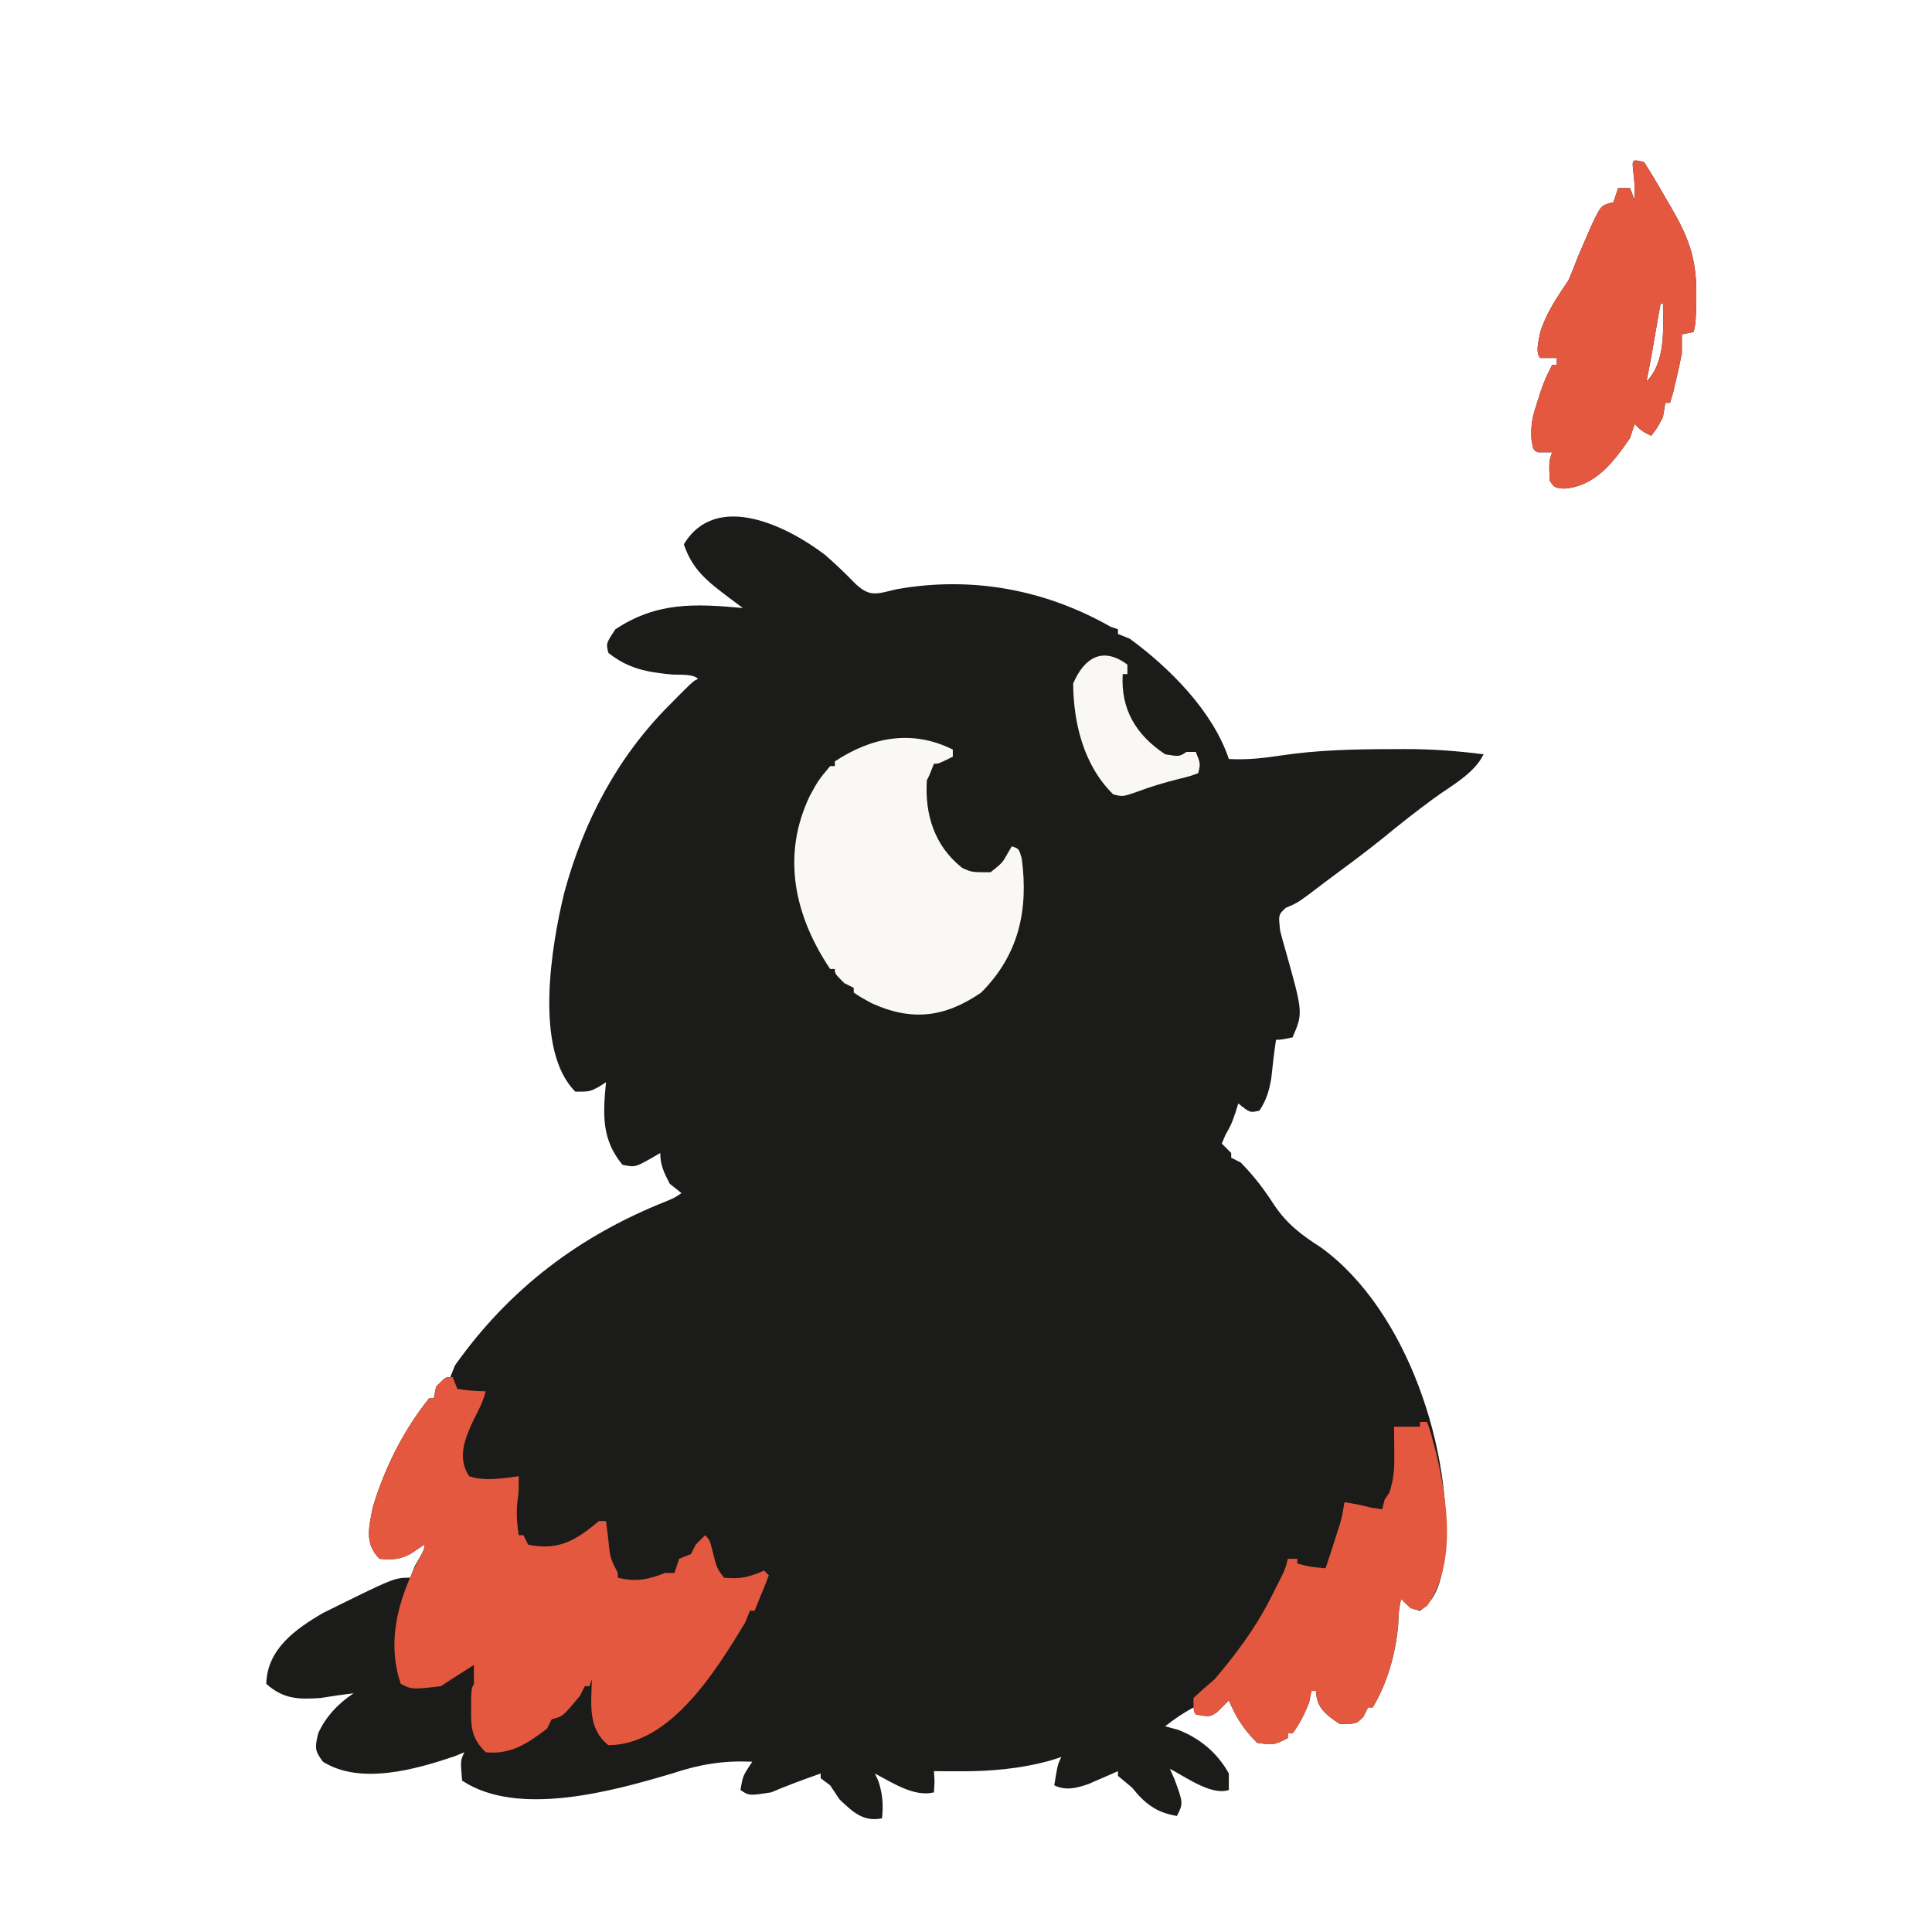
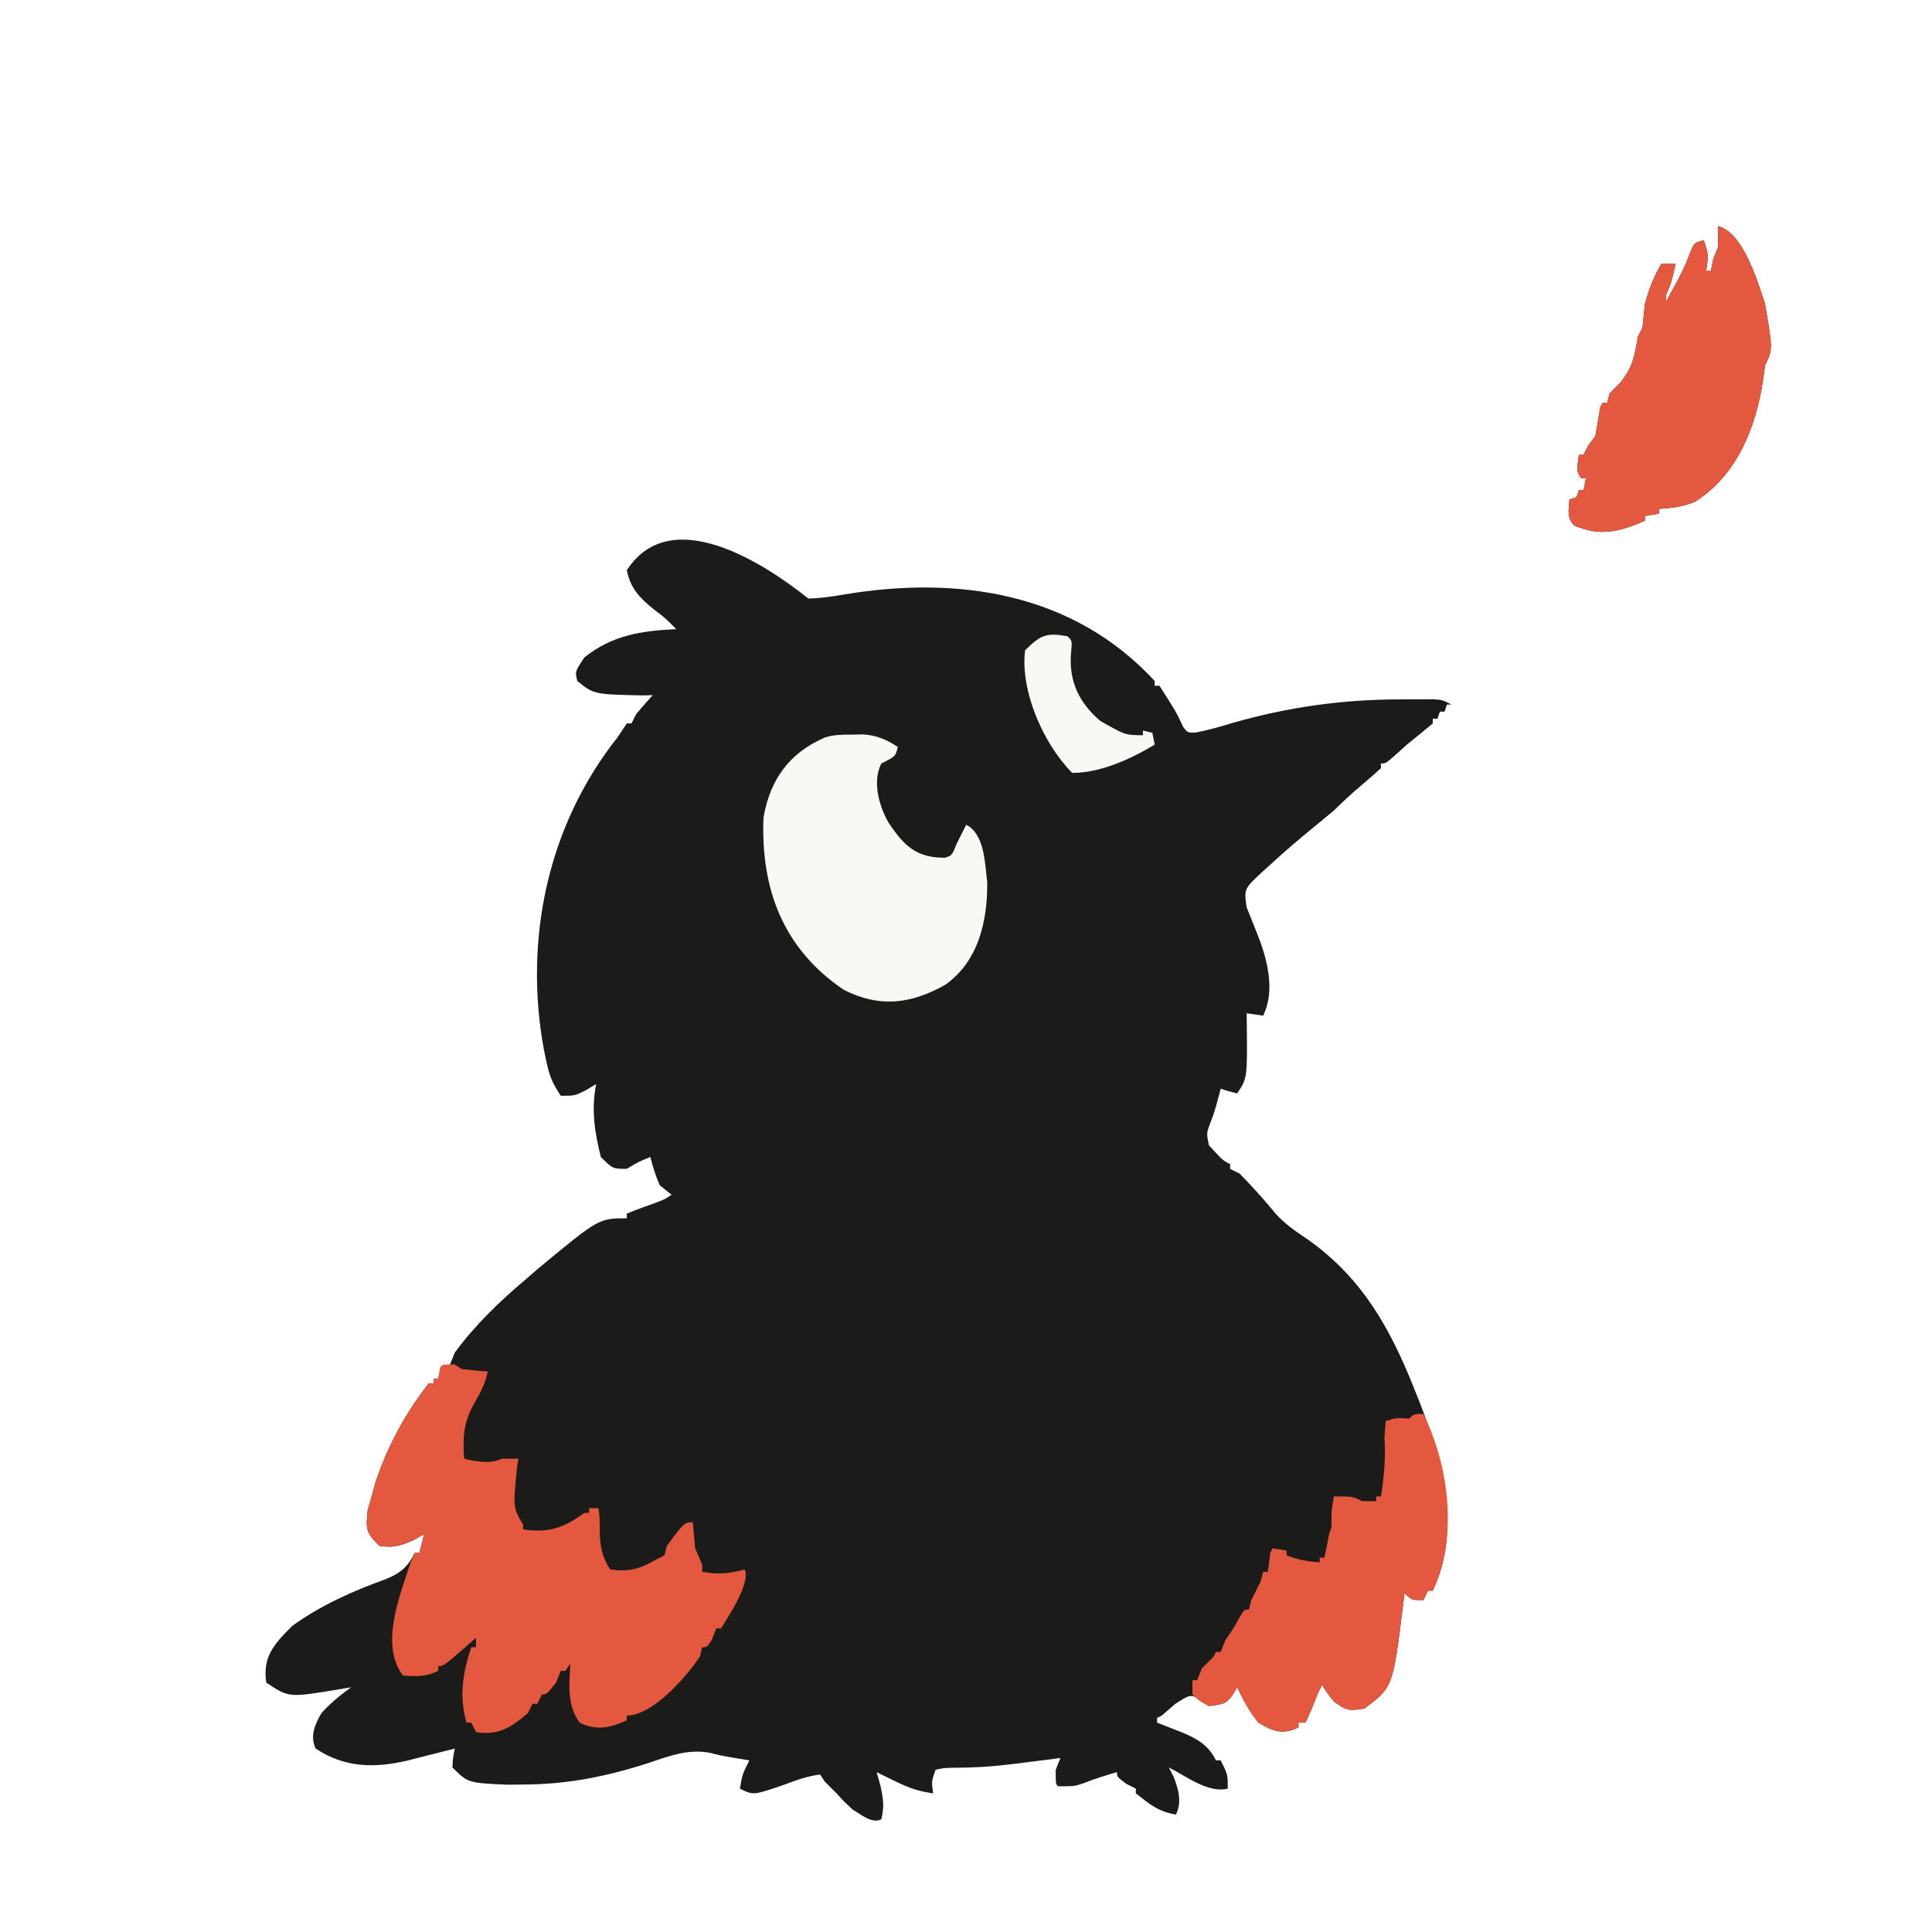
<svg xmlns="http://www.w3.org/2000/svg" viewBox="0 0 512 512">
-   <g transform="matrix(0.625229 0 0 0.625229 -63.8576 -83.3318)">
-     <path d="M0 0 C3.15 4.95 6.11 9.9 9 15 C9.37 15.63 9.37 15.63 11.22 18.79 C18.6 31.44 22.15 40.43 22.12 55 C22.13 55.75 22.13 55.75 22.13 59.56 C21.87 68.2 21.87 68.2 21 72 C19.35 72.33 17.7 72.66 16 73 C16 75.64 16 78.28 16 81 C15.3 84.68 14.5 88.35 13.62 92 C13.18 93.88 12.74 95.75 12.29 97.69 C11.86 99.11 11.44 100.53 11 102 C10.34 102 9.68 102 9 102 C8.67 103.98 8.34 105.96 8 108 C5.69 112.5 5.69 112.5 3 116 C-1 114 -1 114 -4 111 C-4.66 112.98 -5.32 114.96 -6 117 C-12.94 127.1 -20.64 137.34 -33.75 138.38 C-38 138 -38 138 -40 135 C-40.33 127 -40.33 127 -39 123 C-40.98 123 -42.96 123 -45 123 C-47 122 -47 122 -47.75 117.44 C-47.99 112.18 -47.58 108.96 -46 104 C-45.36 101.98 -44.72 99.96 -44.06 97.88 C-42 92 -42 92 -39 86 C-38.34 86 -37.68 86 -37 86 C-37 85.01 -37 84.02 -37 83 C-39.31 83 -41.62 83 -44 83 C-46.35 80.65 -44.41 74.8 -44 72 C-41.33 63.67 -36.83 57.24 -32 50 C-30.58 46.7 -29.25 43.36 -28 40 C-26.67 36.87 -25.31 33.74 -23.94 30.62 C-23.6 29.86 -23.6 29.86 -21.9 25.98 C-18.23 18.31 -18.23 18.31 -13 17 C-12.34 15.02 -11.68 13.04 -11 11 C-9.35 11 -7.7 11 -6 11 C-5.34 12.65 -4.68 14.3 -4 16 C-4 9 -4 9 -4.56 4.12 C-5.14 -1.28 -5.14 -1.28 0 0 Z M7 60 C6.3 63.62 5.67 67.24 5.06 70.88 C3.82 78.28 2.51 85.65 1 93 C9.18 84.82 8.12 70.74 8 60 C7.67 60 7.34 60 7 60 Z " fill="#1b1b19" transform="translate(799,202)" />
-     <path d="M0 0 C4.22 3.71 8.23 7.45 12.12 11.5 C18.86 18.23 21.69 16.53 30.44 14.5 C62.24 8.91 93.19 14.61 121.12 30.5 C122.12 30.83 123.11 31.16 124.12 31.5 C124.12 32.16 124.12 32.82 124.12 33.5 C125.77 34.16 127.42 34.82 129.12 35.5 C145.96 47.83 164.35 66.19 171.12 86.5 C178.52 86.92 185.51 86.17 192.81 85.06 C208.69 82.65 224.47 82.32 240.5 82.31 C242.23 82.3 243.96 82.29 245.75 82.28 C257.03 82.26 267.93 83.07 279.12 84.5 C274.94 92.87 265.42 97.76 258 103.19 C250.57 108.63 243.41 114.29 236.3 120.14 C228.42 126.49 220.25 132.46 212.12 138.5 C209.87 140.21 207.62 141.92 205.38 143.62 C200.12 147.5 200.12 147.5 195.19 149.62 C192.12 152.5 192.12 152.5 192.88 159.38 C193.58 162.1 194.33 164.8 195.12 167.5 C202.6 194.12 202.6 194.12 198.12 204.5 C193.12 205.5 193.12 205.5 191.12 205.5 C190.27 210.95 189.7 216.42 189.1 221.91 C188.17 227.26 187.05 230.95 184.12 235.5 C180.12 236.5 180.12 236.5 175.12 232.5 C174.71 233.82 174.3 235.14 173.88 236.5 C172.12 241.5 172.12 241.5 169.69 245.81 C169.17 247.03 168.66 248.25 168.12 249.5 C169.44 250.82 170.76 252.14 172.12 253.5 C172.12 254.16 172.12 254.82 172.12 255.5 C173.44 256.16 174.76 256.82 176.12 257.5 C181.65 263.11 186.09 268.91 190.31 275.5 C195.77 283.63 201.96 288.29 210.12 293.5 C246.98 320.14 266.52 380.7 262.69 424.45 C261.34 433.11 259.84 442.36 252.12 447.5 C248.12 446.5 248.12 446.5 244.12 442.5 C243.12 447.5 243.12 447.5 242.88 453.75 C241.68 466.08 238.44 477.75 232.12 488.5 C231.46 488.5 230.81 488.5 230.12 488.5 C229.46 489.82 228.81 491.14 228.12 492.5 C225.12 495.5 225.12 495.5 218.12 495.5 C212.53 491.77 208.12 488.64 208.12 481.5 C207.46 481.5 206.81 481.5 206.12 481.5 C205.8 483.15 205.46 484.8 205.12 486.5 C203.13 491.35 201.28 495.3 198.12 499.5 C197.46 499.5 196.81 499.5 196.12 499.5 C196.12 500.16 196.12 500.82 196.12 501.5 C190.12 504.5 190.12 504.5 183.12 503.5 C177.39 497.76 174.32 492.96 171.12 485.5 C169.48 487.15 167.83 488.8 166.12 490.5 C163.12 492.5 163.12 492.5 157.12 491.5 C156.8 490.51 156.46 489.52 156.12 488.5 C151.72 490.92 148.09 493.33 144.12 496.5 C145.01 496.74 145.01 496.74 149.5 497.94 C158.83 501.55 166.22 507.67 171.12 516.5 C171.12 518.81 171.12 521.12 171.12 523.5 C163.67 525.98 152.82 517.95 146.12 514.5 C146.79 515.99 147.44 517.47 148.12 519 C151.81 529.13 151.81 529.13 149.12 534.5 C140.41 533.05 135.6 529.35 130.12 522.5 C128.14 520.85 126.16 519.2 124.12 517.5 C124.12 516.84 124.12 516.18 124.12 515.5 C122.99 516.01 121.86 516.51 120.69 517.03 C119.18 517.68 117.68 518.33 116.12 519 C114.64 519.65 113.15 520.3 111.62 520.97 C106.79 522.62 102.02 523.95 97.12 521.5 C98.6 512.56 98.6 512.56 100.12 509.5 C98.72 509.95 97.32 510.41 95.88 510.88 C82.92 514.54 69.92 515.64 56.5 515.56 C54.55 515.55 52.6 515.54 50.59 515.54 C49.11 515.52 47.64 515.51 46.12 515.5 C46.21 516.96 46.29 518.43 46.38 519.94 C46.29 521.44 46.21 522.95 46.12 524.5 C37.78 526.59 28.49 520.4 21.12 516.5 C21.62 517.59 22.12 518.69 22.62 519.81 C24.39 525.34 24.69 529.73 24.12 535.5 C16.1 537.11 11.7 532.77 6.12 527.5 C5.47 526.51 5.47 526.51 2.12 521.5 C1.47 521 1.47 521 -1.88 518.5 C-1.88 517.84 -1.88 517.18 -1.88 516.5 C-8.97 519 -15.96 521.54 -22.88 524.5 C-32.21 525.94 -32.21 525.94 -35.88 523.5 C-34.88 517.5 -34.88 517.5 -30.88 511.5 C-43.45 510.97 -53 512.59 -64.88 516.5 C-90.13 524.02 -130.38 535.17 -153.88 519.5 C-154.6 510.96 -154.6 510.96 -152.88 507.5 C-153.59 507.79 -153.59 507.79 -157.19 509.25 C-173.74 514.82 -197 521.44 -212.88 511.5 C-216.57 506.58 -216.18 505.34 -214.88 499.5 C-211.7 492.39 -206.33 486.81 -199.88 482.5 C-204.57 483.07 -209.21 483.72 -213.88 484.5 C-223.29 485.16 -229.63 484.97 -236.88 478.5 C-236.51 463.77 -224.53 455.3 -212.88 448.5 C-182.6 433.5 -182.6 433.5 -175.88 433.5 C-175.22 431.85 -174.56 430.2 -173.88 428.5 C-173.17 427.28 -172.47 426.07 -171.75 424.81 C-169.88 421.5 -169.88 421.5 -169.88 419.5 C-171.86 420.82 -173.83 422.14 -175.88 423.5 C-180.65 425.89 -183.59 425.94 -188.88 425.5 C-195.37 419.01 -193.38 412.07 -191.69 403.5 C-186.69 386.96 -178.71 371 -167.88 357.5 C-167.22 357.5 -166.56 357.5 -165.88 357.5 C-165.55 355.85 -165.22 354.2 -164.88 352.5 C-160.88 348.5 -160.88 348.5 -158.88 348.5 C-158.22 346.85 -157.56 345.2 -156.88 343.5 C-133.88 311.01 -104.03 288.49 -67.32 273.95 C-63.88 272.5 -63.88 272.5 -60.88 270.5 C-62.52 269.18 -64.18 267.86 -65.88 266.5 C-68.24 261.89 -69.88 258.7 -69.88 253.5 C-70.95 254.12 -72.02 254.74 -73.12 255.38 C-80.53 259.57 -80.53 259.57 -85.88 258.5 C-94.91 247.66 -94.15 236.85 -92.88 223.5 C-93.39 223.83 -93.39 223.83 -96 225.5 C-99.88 227.5 -99.88 227.5 -105.88 227.5 C-123.54 209.83 -116.01 165.43 -110.59 143.22 C-102.43 113.04 -88.11 85.73 -65.88 63.5 C-64.16 61.77 -62.45 60.03 -60.69 58.25 C-55.88 53.5 -55.88 53.5 -53.88 52.5 C-56.07 50.3 -61.93 50.9 -64.75 50.69 C-75.35 49.72 -83.42 48.27 -91.88 41.5 C-92.88 37.5 -92.88 37.5 -88.88 31.5 C-71.33 19.87 -55.12 20.62 -34.88 22.5 C-36.75 21.1 -38.63 19.69 -40.56 18.25 C-49.58 11.46 -56.24 6.42 -59.88 -4.5 C-46.2 -27.29 -15.83 -12.13 0 0 Z " fill="#1b1b19" transform="translate(451.875,368.5)" />
-     <path d="M0 0 C3.15 4.95 6.11 9.9 9 15 C9.37 15.63 9.37 15.63 11.22 18.79 C18.6 31.44 22.15 40.43 22.12 55 C22.13 55.75 22.13 55.75 22.13 59.56 C21.87 68.2 21.87 68.2 21 72 C19.35 72.33 17.7 72.66 16 73 C16 75.64 16 78.28 16 81 C15.3 84.68 14.5 88.35 13.62 92 C13.18 93.88 12.74 95.75 12.29 97.69 C11.86 99.11 11.44 100.53 11 102 C10.34 102 9.68 102 9 102 C8.67 103.98 8.34 105.96 8 108 C5.69 112.5 5.69 112.5 3 116 C-1 114 -1 114 -4 111 C-4.66 112.98 -5.32 114.96 -6 117 C-12.94 127.1 -20.64 137.34 -33.75 138.38 C-38 138 -38 138 -40 135 C-40.33 127 -40.33 127 -39 123 C-40.98 123 -42.96 123 -45 123 C-47 122 -47 122 -47.75 117.44 C-47.99 112.18 -47.58 108.96 -46 104 C-45.36 101.98 -44.72 99.96 -44.06 97.88 C-42 92 -42 92 -39 86 C-38.34 86 -37.68 86 -37 86 C-37 85.01 -37 84.02 -37 83 C-39.31 83 -41.62 83 -44 83 C-46.35 80.65 -44.41 74.8 -44 72 C-41.33 63.67 -36.83 57.24 -32 50 C-30.58 46.7 -29.25 43.36 -28 40 C-26.67 36.87 -25.31 33.74 -23.94 30.62 C-23.6 29.86 -23.6 29.86 -21.9 25.98 C-18.23 18.31 -18.23 18.31 -13 17 C-12.34 15.02 -11.68 13.04 -11 11 C-9.35 11 -7.7 11 -6 11 C-5.34 12.65 -4.68 14.3 -4 16 C-4 9 -4 9 -4.56 4.12 C-5.14 -1.28 -5.14 -1.28 0 0 Z M7 60 C6.3 63.62 5.67 67.24 5.06 70.88 C3.82 78.28 2.51 85.65 1 93 C9.18 84.82 8.12 70.74 8 60 C7.67 60 7.34 60 7 60 Z " fill="#e3583f" transform="translate(799,202)" />
-     <path d="M0 0 C0.66 1.65 1.32 3.3 2 5 C8.12 5.81 8.12 5.81 14 6 C12.89 10.46 11.04 13.91 8.94 18 C5.25 25.72 1.78 34.17 7 42 C13.71 44.24 21.11 42.88 28 42 C28 49 28 49 27.44 52.81 C26.93 57.72 27.26 62.13 28 67 C28.66 67 29.32 67 30 67 C30.66 68.32 31.32 69.64 32 71 C44.93 73.69 52.27 69.13 62 61 C62.99 61 63.98 61 65 61 C65.52 64.96 66.03 68.93 66.38 72.91 C67 77 67 77 70 83 C70 83.66 70 84.32 70 85 C77.57 86.89 83.01 85.8 90 83 C91.32 83 92.64 83 94 83 C94.66 81.02 95.32 79.04 96 77 C96.82 76.67 96.82 76.67 101 75 C101.33 74.34 101.33 74.34 103 71 C103.66 70.34 103.66 70.34 107 67 C109 69 109 69 110.44 74.88 C112 81 112 81 115 85 C122.06 85.65 125.31 84.87 132 82 C132.66 82.66 133.32 83.32 134 84 C132.77 87.37 131.43 90.71 130 94 C129.34 95.65 128.68 97.3 128 99 C127.34 99 126.68 99 126 99 C125.34 100.65 124.68 102.3 124 104 C111.95 123.92 92.36 156 66 156 C57.14 148.92 58.77 138.7 59 128 C58.67 128.99 58.34 129.98 58 131 C57.34 131 56.68 131 56 131 C55.34 132.32 54.68 133.64 54 135 C46.71 143.82 46.71 143.82 42 145 C41.34 146.32 40.68 147.64 40 149 C31.78 155.25 24.64 160.08 14 159 C8.09 153.09 7.74 148.85 7.81 140.81 C7.82 139.21 7.83 137.61 7.83 135.96 C8 132 8 132 9 130 C9 127.36 9 124.72 9 122 C-1.63 128.75 -1.63 128.75 -5 131 C-17.17 132.42 -17.17 132.42 -22 130 C-28.71 110.33 -21.89 90.3 -12 73 C-12 72.34 -12 71.68 -12 71 C-13.98 72.32 -15.96 73.64 -18 75 C-22.78 77.39 -25.71 77.44 -31 77 C-37.49 70.51 -35.51 63.57 -33.81 55 C-28.81 38.46 -20.84 22.5 -10 9 C-9.34 9 -8.68 9 -8 9 C-7.67 7.35 -7.34 5.7 -7 4 C-3 0 -3 0 0 0 Z " fill="#e3583f" transform="translate(294,717)" />
-     <path d="M0 0 C0.99 0 1.98 0 3 0 C4.32 3.55 4.32 3.55 5.56 8.31 C5.98 9.86 6.39 11.4 6.82 12.99 C11.6 33.23 15.73 59.86 3 78 C0 80 0 80 -4 79 C-5.32 77.68 -6.64 76.36 -8 75 C-9 80 -9 80 -9.25 86.25 C-10.44 98.58 -13.69 110.25 -20 121 C-20.66 121 -21.32 121 -22 121 C-22.33 121.66 -22.33 121.66 -24 125 C-27 128 -27 128 -34 128 C-39.59 124.27 -44 121.14 -44 114 C-44.66 114 -45.32 114 -46 114 C-46.33 115.65 -46.66 117.3 -47 119 C-48.99 123.85 -50.85 127.8 -54 132 C-54.66 132 -55.32 132 -56 132 C-56 132.66 -56 133.32 -56 134 C-62 137 -62 137 -69 136 C-74.74 130.26 -77.8 125.46 -81 118 C-82.65 119.65 -84.3 121.3 -86 123 C-89 125 -89 125 -95 124 C-96 123 -96 123 -96 117 C-93.07 114.25 -90.06 111.6 -87 109 C-78.34 98.83 -70.12 87.91 -64 76 C-63.4 74.84 -62.8 73.68 -62.18 72.48 C-57.15 62.61 -57.15 62.61 -56 58 C-54.68 58 -53.36 58 -52 58 C-52 58.66 -52 59.32 -52 60 C-46.12 61.5 -46.12 61.5 -40 62 C-38.45 57.34 -36.92 52.68 -35.44 48 C-35 46.64 -34.57 45.28 -34.12 43.88 C-33 40 -33 40 -32 34 C-26 35 -26 35 -20.69 36.31 C-19.14 36.54 -17.59 36.77 -16 37 C-15.67 35.68 -15.34 34.36 -15 33 C-14.34 32.01 -13.68 31.02 -13 30 C-10.9 23.7 -10.8 19.22 -10.88 12.62 C-10.89 10.64 -10.91 8.65 -10.93 6.6 C-10.95 5.08 -10.98 3.56 -11 2 C-7.37 2 -3.74 2 0 2 C0 1.34 0 0.68 0 0 Z " fill="#e3583f" transform="translate(704,736)" />
-     <path d="M0 0 C0 1.32 0 2.64 0 4 C-0.66 4 -1.32 4 -2 4 C-2.86 18.97 3.59 29.73 16 38 C22 39 22 39 25 37 C26.32 37 27.64 37 29 37 C31 42 31 42 30 46 C26.46 47.31 26.46 47.31 21.81 48.44 C15.77 49.98 9.96 51.66 4.12 53.88 C-2 56 -2 56 -6 55 C-18.48 42.8 -22.85 24.91 -23 8 C-18.3 -2.96 -10.47 -7.85 0 0 Z " fill="#faf8f4" transform="translate(580,415)" />
-     <path d="M0 0 C0 0.99 0 1.98 0 3 C-6 6 -6 6 -8 6 C-8.66 7.65 -9.32 9.3 -10 11 C-10.33 11.66 -10.66 12.32 -11 13 C-11.95 27.57 -7.74 40.86 3.94 50.12 C8 52 8 52 16 52 C21 48 21 48 23.12 44.19 C23.74 43.14 24.36 42.08 25 41 C28 42 28 42 29.19 46 C32.15 67.9 28.01 86.99 12 103 C-3.36 113.56 -17.48 115.31 -34.56 107.44 C-39 105 -39 105 -42 103 C-42 102.34 -42 101.68 -42 101 C-43.32 100.34 -44.64 99.68 -46 99 C-50 95 -50 95 -50 93 C-50.66 93 -51.32 93 -52 93 C-67.14 70.41 -72.73 44.89 -60.62 19.62 C-57 13 -57 13 -52 7 C-51.34 7 -50.68 7 -50 7 C-50 6.34 -50 5.68 -50 5 C-34.45 -5.29 -17.31 -8.66 0 0 Z " fill="#faf8f4" transform="translate(506,451)" />
+   <g transform="matrix(0.624545 0 0 0.624545 -63.7229 -83.0874)">
+     <path d="M0 0 C10.67 2.67 16.66 22.99 19.94 32.81 C23.3 52.4 23.3 52.4 20 59 C19.71 61.1 19.42 63.21 19.12 65.38 C16.19 85.28 7.95 105.97 -9.94 117.06 C-15.1 119.04 -19.52 119.61 -25 120 C-25 120.66 -25 121.32 -25 122 C-25.99 122.16 -25.99 122.16 -31 123 C-31 123.66 -31 124.32 -31 125 C-41.55 129.64 -50.09 131.81 -61 127 C-64.25 123.75 -63.31 120.37 -63 116 C-62.5 115.84 -62.5 115.84 -60 115 C-59.67 114.01 -59.34 113.02 -59 112 C-58.34 112 -57.68 112 -57 112 C-56.67 110.35 -56.34 108.7 -56 107 C-56.66 107 -57.32 107 -58 107 C-60 104 -60 104 -59 97 C-58.34 97 -57.68 97 -57 97 C-56.34 95.68 -55.68 94.36 -55 93 C-54.01 91.68 -53.02 90.36 -52 89 C-51.27 85.01 -50.6 81.01 -50 77 C-49.84 76.67 -49.84 76.67 -49 75 C-48.34 75 -47.68 75 -47 75 C-46.67 73.68 -46.34 72.36 -46 71 C-44.56 69.56 -43.11 68.11 -41.62 66.62 C-36.23 60.07 -35.33 55.28 -34 47 C-33.34 45.68 -32.68 44.36 -32 43 C-31.65 39.67 -31.32 36.33 -31 33 C-29.2 26.68 -27.38 21.61 -24 16 C-22.02 16 -20.04 16 -18 16 C-18.97 20.7 -19.84 24.69 -22 29 C-22 29.99 -22 30.98 -22 32 C-14.43 18.12 -14.43 18.12 -11.75 11.12 C-10 7 -10 7 -6 6 C-4 12 -4 12 -5 19 C-4.34 19 -3.68 19 -3 19 C-2.67 17.35 -2.34 15.7 -2 14 C-1.34 12.35 -0.68 10.7 0 9 C0.08 6 0.09 3 0 0 Z " fill="#1b1b19" transform="translate(831,229)" />
+     <path d="M0 0 C5.19 -0.07 10.13 -0.85 15.24 -1.71 C63.79 -9.83 112.48 -2.39 147 35 C147 35.66 147 36.32 147 37 C147.66 37 148.32 37 149 37 C156.22 48.3 156.22 48.3 159 54.38 C161 57 161 57 164.43 56.87 C169.82 55.85 174.94 54.33 180.19 52.75 C203.44 46.1 226.7 42.82 250.81 42.81 C252.5 42.8 254.19 42.79 255.94 42.78 C257.55 42.77 259.17 42.77 260.83 42.77 C262.3 42.77 263.78 42.76 265.29 42.76 C269 43 269 43 273 45 C272.34 45 271.68 45 271 45 C270.67 45.99 270.34 46.98 270 48 C269.34 48 268.68 48 268 48 C267.67 48.99 267.34 49.98 267 51 C266.34 51 265.68 51 265 51 C265 51.66 265 52.32 265 53 C261.36 56.04 257.69 59.03 254 62 C252.33 63.51 250.66 65.01 248.94 66.56 C245 70 245 70 243 70 C243 70.66 243 71.32 243 72 C240.38 74.39 237.71 76.71 235 79 C230.8 82.56 226.9 86.1 223 90 C220.29 92.27 217.56 94.52 214.81 96.75 C208.39 102.01 202.08 107.33 196 113 C194.98 113.91 193.97 114.81 192.92 115.75 C184.88 123.19 184.88 123.19 186 131 C187.49 134.75 188.98 138.5 190.5 142.24 C194.69 152.75 198.34 166.32 193 177 C190.69 176.67 188.38 176.34 186 176 C186.02 177.32 186.05 178.63 186.07 179.99 C186.31 203.53 186.31 203.53 182 210 C178 209 178 209 175 208 C174.57 209.65 174.13 211.3 173.69 213 C172 219 172 219 170.25 223.38 C169 227 169 227 170 232 C175.92 238.46 175.92 238.46 179 240 C179 240.66 179 241.32 179 242 C180.32 242.66 181.64 243.32 183 244 C184.99 245.99 186.93 248.04 188.81 250.12 C189.88 251.3 190.94 252.47 192.04 253.67 C194.29 256.2 196.47 258.77 198.62 261.38 C202.68 265.73 207.06 268.7 212 272 C234.93 288.27 246.77 309.36 257 335 C257.8 336.99 258.6 338.99 259.42 341.04 C269.27 366.36 277.24 394.99 265 421 C264.34 421 263.68 421 263 421 C262.34 422.32 261.68 423.64 261 425 C256 425 256 425 253 422 C252.91 422.76 252.91 422.76 252.45 426.61 C248.07 461.95 248.07 461.95 236 471 C229.3 472.12 228.27 471.83 223 468 C220.06 464.25 220.06 464.25 218 461 C216 465 216 465 213.56 471.25 C212.72 473.15 211.87 475.05 211 477 C210.01 477 209.02 477 208 477 C208 477.66 208 478.32 208 479 C201.39 482.3 197.17 480.7 191 477 C187.13 472.17 184.67 467.55 182 462 C181.32 463.13 180.64 464.27 179.94 465.44 C177 469 177 469 170 470 C168.78 469.01 167.57 468.02 166.31 467 C162 465 162 465 155.62 469.12 C154.7 469.93 154.7 469.93 150 474 C149.34 474.33 148.68 474.66 148 475 C148 475.66 148 476.32 148 477 C151.71 478.46 155.42 479.91 159.14 481.35 C165.42 484.03 169.93 486.85 173 493 C173.66 493 174.32 493 175 493 C178 499 178 499 178 505 C169.72 507.07 160.36 499.73 153 496 C153.66 497.3 154.32 498.6 155 499.94 C157.07 505.17 158.66 510.67 156 516 C148.58 514.76 144.83 511.62 139 507 C139 506.34 139 505.68 139 505 C137.68 504.34 136.36 503.68 135 503 C131 500 131 500 131 498 C126.18 499.4 121.47 500.81 116.81 502.69 C113 504 113 504 106 504 C105 503 105 503 105 497 C105.66 495.35 106.32 493.7 107 492 C104.85 492.28 102.7 492.55 100.48 492.84 C97.57 493.21 94.66 493.57 91.75 493.94 C90.25 494.13 88.75 494.32 87.21 494.52 C78.75 495.57 70.54 496.14 62 496.12 C57.36 496.25 57.36 496.25 54 497 C52.25 502.06 52.25 502.06 53 507 C46.57 506.08 42.79 504.74 37.06 501.94 C35.55 501.2 34.03 500.47 32.47 499.71 C31.9 499.43 31.9 499.43 29 498 C29.52 499.82 30.03 501.63 30.56 503.5 C31.81 509.13 32.35 512.5 31 518 C26.94 520.03 22.53 515.99 19 514 C15.19 510.5 15.19 510.5 12 507 C10.35 505.35 8.7 503.7 7 502 C6.67 501.5 6.67 501.5 5 499 C-0.71 499.76 -5.59 501.6 -11 503.62 C-23.36 507.82 -23.36 507.82 -29 505 C-28 499 -28 499 -25 493 C-26.79 492.71 -28.59 492.42 -30.44 492.12 C-37 491 -37 491 -41.69 489.81 C-50.7 488.11 -58.36 490.92 -66.88 493.81 C-84.6 499.63 -101.5 503.13 -120.19 503.25 C-122.68 503.28 -125.17 503.3 -127.73 503.33 C-144.43 502.57 -144.43 502.57 -151 496 C-150.75 491.75 -150.75 491.75 -150 488 C-154.01 489 -158.03 490.01 -162.04 491.04 C-163.36 491.37 -164.69 491.71 -166.06 492.06 C-167.39 492.4 -168.73 492.75 -170.1 493.1 C-184.21 496.36 -196.74 496.17 -209 488 C-211.59 482.82 -209.27 477.45 -206.5 472.88 C-202.68 468.65 -198.6 465.35 -194 462 C-194.93 462.15 -194.93 462.15 -199.62 462.94 C-220.4 466.4 -220.4 466.4 -230 460 C-231.58 448.96 -226.66 443.66 -219 436 C-207.23 427.37 -193.2 421.13 -179.5 416.19 C-173.2 413.68 -170.05 411.1 -167 405 C-166.34 405 -165.68 405 -165 405 C-164.67 403.68 -164.34 402.36 -164 401 C-163.67 399.68 -163.34 398.36 -163 397 C-164.46 397.83 -165.93 398.65 -167.44 399.5 C-173.02 402.01 -176 402.9 -182 402 C-187.89 396.11 -187.68 394.93 -187 387 C-186.34 384.69 -185.68 382.38 -185 380 C-184.59 378.47 -184.18 376.95 -183.75 375.38 C-178.78 360.11 -170.92 345.6 -161 333 C-160.34 333 -159.68 333 -159 333 C-159 332.34 -159 331.68 -159 331 C-158.34 331 -157.68 331 -157 331 C-156.67 329.35 -156.34 327.7 -156 326 C-154.68 325.67 -153.36 325.34 -152 325 C-151.34 323.35 -150.68 321.7 -150 320 C-141.5 308.4 -131 298.23 -120 289 C-119.07 288.2 -119.07 288.2 -114.38 284.12 C-88.86 263 -88.86 263 -77 263 C-77 262.34 -77 261.68 -77 261 C-74.43 259.91 -71.82 258.93 -69.19 258 C-61.29 255.19 -61.29 255.19 -58 253 C-59.65 251.68 -61.3 250.36 -63 249 C-64.74 245.02 -65.95 241.21 -67 237 C-72 239 -72 239 -77 242 C-83 242 -83 242 -88 237 C-90.68 226.47 -92.14 216.71 -90 206 C-91.36 206.83 -92.72 207.65 -94.12 208.5 C-99 211 -99 211 -105 211 C-108.73 205.41 -109.87 202.49 -111.19 196.12 C-111.51 194.6 -111.83 193.08 -112.17 191.51 C-120.8 144.76 -110.56 96.27 -81 59 C-79.68 57.02 -78.36 55.04 -77 53 C-76.34 53 -75.68 53 -75 53 C-74.67 52.34 -74.67 52.34 -73 49 C-70.7 46.3 -68.37 43.63 -66 41 C-67.34 41.04 -68.68 41.08 -70.06 41.12 C-90.98 40.68 -90.98 40.68 -98 35 C-99 31 -99 31 -95 25 C-83.16 15.53 -70.77 13.68 -56 13 C-61 8 -61 8 -65.44 4.69 C-71.49 -0.2 -75.46 -4.28 -77 -12 C-58.33 -40.77 -18.61 -14.89 0 0 Z " fill="#1b1b19" transform="translate(445,387)" />
+     <path d="M0 0 C10.67 2.67 16.66 22.99 19.94 32.81 C23.3 52.4 23.3 52.4 20 59 C19.71 61.1 19.42 63.21 19.12 65.38 C16.19 85.28 7.95 105.97 -9.94 117.06 C-15.1 119.04 -19.52 119.61 -25 120 C-25 120.66 -25 121.32 -25 122 C-25.99 122.16 -25.99 122.16 -31 123 C-31 123.66 -31 124.32 -31 125 C-41.55 129.64 -50.09 131.81 -61 127 C-64.25 123.75 -63.31 120.37 -63 116 C-62.5 115.84 -62.5 115.84 -60 115 C-59.67 114.01 -59.34 113.02 -59 112 C-58.34 112 -57.68 112 -57 112 C-56.67 110.35 -56.34 108.7 -56 107 C-56.66 107 -57.32 107 -58 107 C-60 104 -60 104 -59 97 C-58.34 97 -57.68 97 -57 97 C-56.34 95.68 -55.68 94.36 -55 93 C-54.01 91.68 -53.02 90.36 -52 89 C-51.27 85.01 -50.6 81.01 -50 77 C-49.84 76.67 -49.84 76.67 -49 75 C-48.34 75 -47.68 75 -47 75 C-46.67 73.68 -46.34 72.36 -46 71 C-44.56 69.56 -43.11 68.11 -41.62 66.62 C-36.23 60.07 -35.33 55.28 -34 47 C-33.34 45.68 -32.68 44.36 -32 43 C-31.65 39.67 -31.32 36.33 -31 33 C-29.2 26.68 -27.38 21.61 -24 16 C-22.02 16 -20.04 16 -18 16 C-18.97 20.7 -19.84 24.69 -22 29 C-22 29.99 -22 30.98 -22 32 C-14.43 18.12 -14.43 18.12 -11.75 11.12 C-10 7 -10 7 -6 6 C-4 12 -4 12 -5 19 C-4.34 19 -3.68 19 -3 19 C-2.67 17.35 -2.34 15.7 -2 14 C-1.34 12.35 -0.68 10.7 0 9 C0.08 6 0.09 3 0 0 Z " fill="#e3583f" transform="translate(831,229)" />
+     <path d="M0 0 C0.99 0.66 1.98 1.32 3 2 C6.66 2.4 10.33 2.74 14 3 C12.89 8.54 10.77 12.1 8 17 C3.71 24.78 3.32 31.16 4 40 C8.95 41.24 15.28 42.36 20 40 C22.31 40 24.62 40 27 40 C26.92 40.51 26.92 40.51 26.5 43.06 C24.7 60.83 24.7 60.83 29 68 C29 68.66 29 69.32 29 70 C40 71.57 46.07 69.42 55 63 C55.66 63 56.32 63 57 63 C57 62.34 57 61.68 57 61 C58.32 61 59.64 61 61 61 C61.47 64.66 61.47 64.66 61.5 69.5 C61.55 76.39 62.13 81.18 66 87 C73.59 88.08 78.49 86.89 85 83 C86.32 82.34 87.64 81.68 89 81 C89.16 80.34 89.16 80.34 90 77 C97.38 67 97.38 67 101 67 C101.36 70.66 101.69 74.33 102 78 C102.99 80.31 103.98 82.62 105 85 C105 85.99 105 86.98 105 88 C111.64 89.2 116.56 88.76 123 87 C125.74 92.49 116.07 107.05 113 112 C112.34 112 111.68 112 111 112 C110.34 113.65 109.68 115.3 109 117 C107 120 107 120 105 120 C104.67 121.32 104.34 122.64 104 124 C98.31 132.47 84.07 149 73 149 C73 149.66 73 150.32 73 151 C66.14 154.19 60.09 155.54 53 152 C47.46 144.47 48.64 135.9 49 127 C48.67 127.5 48.67 127.5 47 130 C46.34 130 45.68 130 45 130 C44.34 131.65 43.68 133.3 43 135 C39 140 39 140 37 140 C36.34 141.32 35.68 142.64 35 144 C34.34 144 33.68 144 33 144 C32.34 145.32 31.68 146.64 31 148 C23.84 154.05 18.45 157.58 9 156 C8.67 155.34 8.67 155.34 7 152 C6.34 152 5.68 152 5 152 C1.8 140.78 3.35 130.94 7 120 C7.66 120 8.32 120 9 120 C9 118.68 9 117.36 9 116 C7.8 117.05 6.61 118.1 5.38 119.19 C-4.74 128 -4.74 128 -7 128 C-7 128.66 -7 129.32 -7 130 C-12.26 132.63 -16.18 132.4 -22 132 C-31.88 118.83 -23.33 98.25 -18.81 84.19 C-18.21 82.81 -17.62 81.42 -17 80 C-16.34 80 -15.68 80 -15 80 C-14.67 78.68 -14.34 77.36 -14 76 C-13.67 74.68 -13.34 73.36 -13 72 C-14.46 72.83 -15.93 73.65 -17.44 74.5 C-23.02 77.01 -26 77.9 -32 77 C-37.89 71.11 -37.68 69.93 -37 62 C-36.34 59.69 -35.68 57.38 -35 55 C-34.59 53.47 -34.18 51.95 -33.75 50.38 C-28.78 35.11 -20.92 20.6 -11 8 C-10.34 8 -9.68 8 -9 8 C-9 7.34 -9 6.68 -9 6 C-8.34 6 -7.68 6 -7 6 C-6.67 4.35 -6.34 2.7 -6 1 C-5 0 -5 0 0 0 Z " fill="#e3583f" transform="translate(295,712)" />
+     <path d="M0 0 C10.97 22.16 14.69 52.28 4 75 C3.34 75 2.68 75 2 75 C1.67 75.66 1.67 75.66 0 79 C-5 79 -5 79 -8 76 C-8.18 77.52 -8.36 79.04 -8.55 80.61 C-12.93 115.95 -12.93 115.95 -25 125 C-31.7 126.12 -32.73 125.83 -38 122 C-40.94 118.25 -40.94 118.25 -43 115 C-45 119 -45 119 -47.44 125.25 C-47.86 126.2 -47.86 126.2 -50 131 C-50.99 131 -51.98 131 -53 131 C-53 131.66 -53 132.32 -53 133 C-59.61 136.3 -63.83 134.7 -70 131 C-73.87 126.17 -76.33 121.55 -79 116 C-79.68 117.13 -80.36 118.27 -81.06 119.44 C-84 123 -84 123 -91 124 C-94.94 121.94 -94.94 121.94 -98 119 C-98 117.02 -98 115.04 -98 113 C-97.34 113 -96.68 113 -96 113 C-95.34 111.35 -94.68 109.7 -94 108 C-92.35 106.35 -90.7 104.7 -89 103 C-88.84 102.67 -88.84 102.67 -88 101 C-87.34 101 -86.68 101 -86 101 C-85.34 99.35 -84.68 97.7 -84 96 C-82.68 94.02 -81.36 92.04 -80 90 C-79.3 88.72 -78.6 87.44 -77.88 86.12 C-76 83 -76 83 -74 83 C-73.67 81.68 -73.34 80.36 -73 79 C-71.67 76.33 -70.33 73.67 -69 71 C-68.67 69.68 -68.34 68.36 -68 67 C-67.34 67 -66.68 67 -66 67 C-65.61 64.34 -65.28 61.67 -65 59 C-64.84 58.67 -64.84 58.67 -64 57 C-63.01 57.16 -63.01 57.16 -58 58 C-58 58.66 -58 59.32 -58 60 C-53.12 61.95 -49.19 62.54 -44 63 C-44 62.34 -44 61.68 -44 61 C-43.34 61 -42.68 61 -42 61 C-41.27 57.68 -40.6 54.35 -40 51 C-39.67 50.01 -39.34 49.02 -39 48 C-38.98 45.79 -38.96 43.59 -38.94 41.31 C-38.63 39.23 -38.32 37.15 -38 35 C-30 35 -30 35 -26 37 C-24.02 37 -22.04 37 -20 37 C-20 36.34 -20 35.68 -20 35 C-19.34 35 -18.68 35 -18 35 C-16.62 26.44 -15.96 18.71 -16.5 10.06 C-16.34 7.73 -16.17 5.4 -16 3 C-11.12 1.62 -11.12 1.62 -6 2 C-4 0 -4 0 0 0 Z " fill="#e3583f" transform="translate(706,733)" />
+     <path d="M0 0 C2 2 2 2 1.5 7.12 C0.49 19.02 4.91 28.33 14 36 C24.58 42 24.58 42 32 42 C32 41.34 32 40.68 32 40 C33.32 40.33 34.64 40.66 36 41 C36.16 41.82 36.16 41.82 37 46 C26.83 52.13 14.02 58 2 58 C-10.05 45.95 -20.14 23.36 -18 6 C-11.41 -0.59 -8.98 -1.54 0 0 Z " fill="#faf8f4" transform="translate(555,403)" />
+     <path d="M0 0 C1.56 -0.03 3.12 -0.05 4.73 -0.08 C10.32 0.33 14.59 2.14 19.25 5.25 C18.25 9.25 18.25 9.25 12.25 12.25 C8.36 20.02 11.25 30.14 15.25 37.25 C22.03 47.41 27.13 52.25 39.25 52.25 C42.25 51.25 42.25 51.25 44.25 46.25 C45.57 43.58 46.9 40.91 48.25 38.25 C56.14 42.2 56.18 54.67 57.19 62.75 C57.32 79.24 53.43 96.31 39.25 106.25 C24.62 114.38 11.43 116.01 -3.75 108.25 C-29.54 90.81 -38.95 65.26 -37.75 35.25 C-35.06 19.25 -26.83 7.75 -11.75 1.25 C-7.76 -0.08 -4.2 0.04 0 0 Z " fill="#faf8f4" transform="translate(463.75,444.75)" />
  </g>
</svg>
